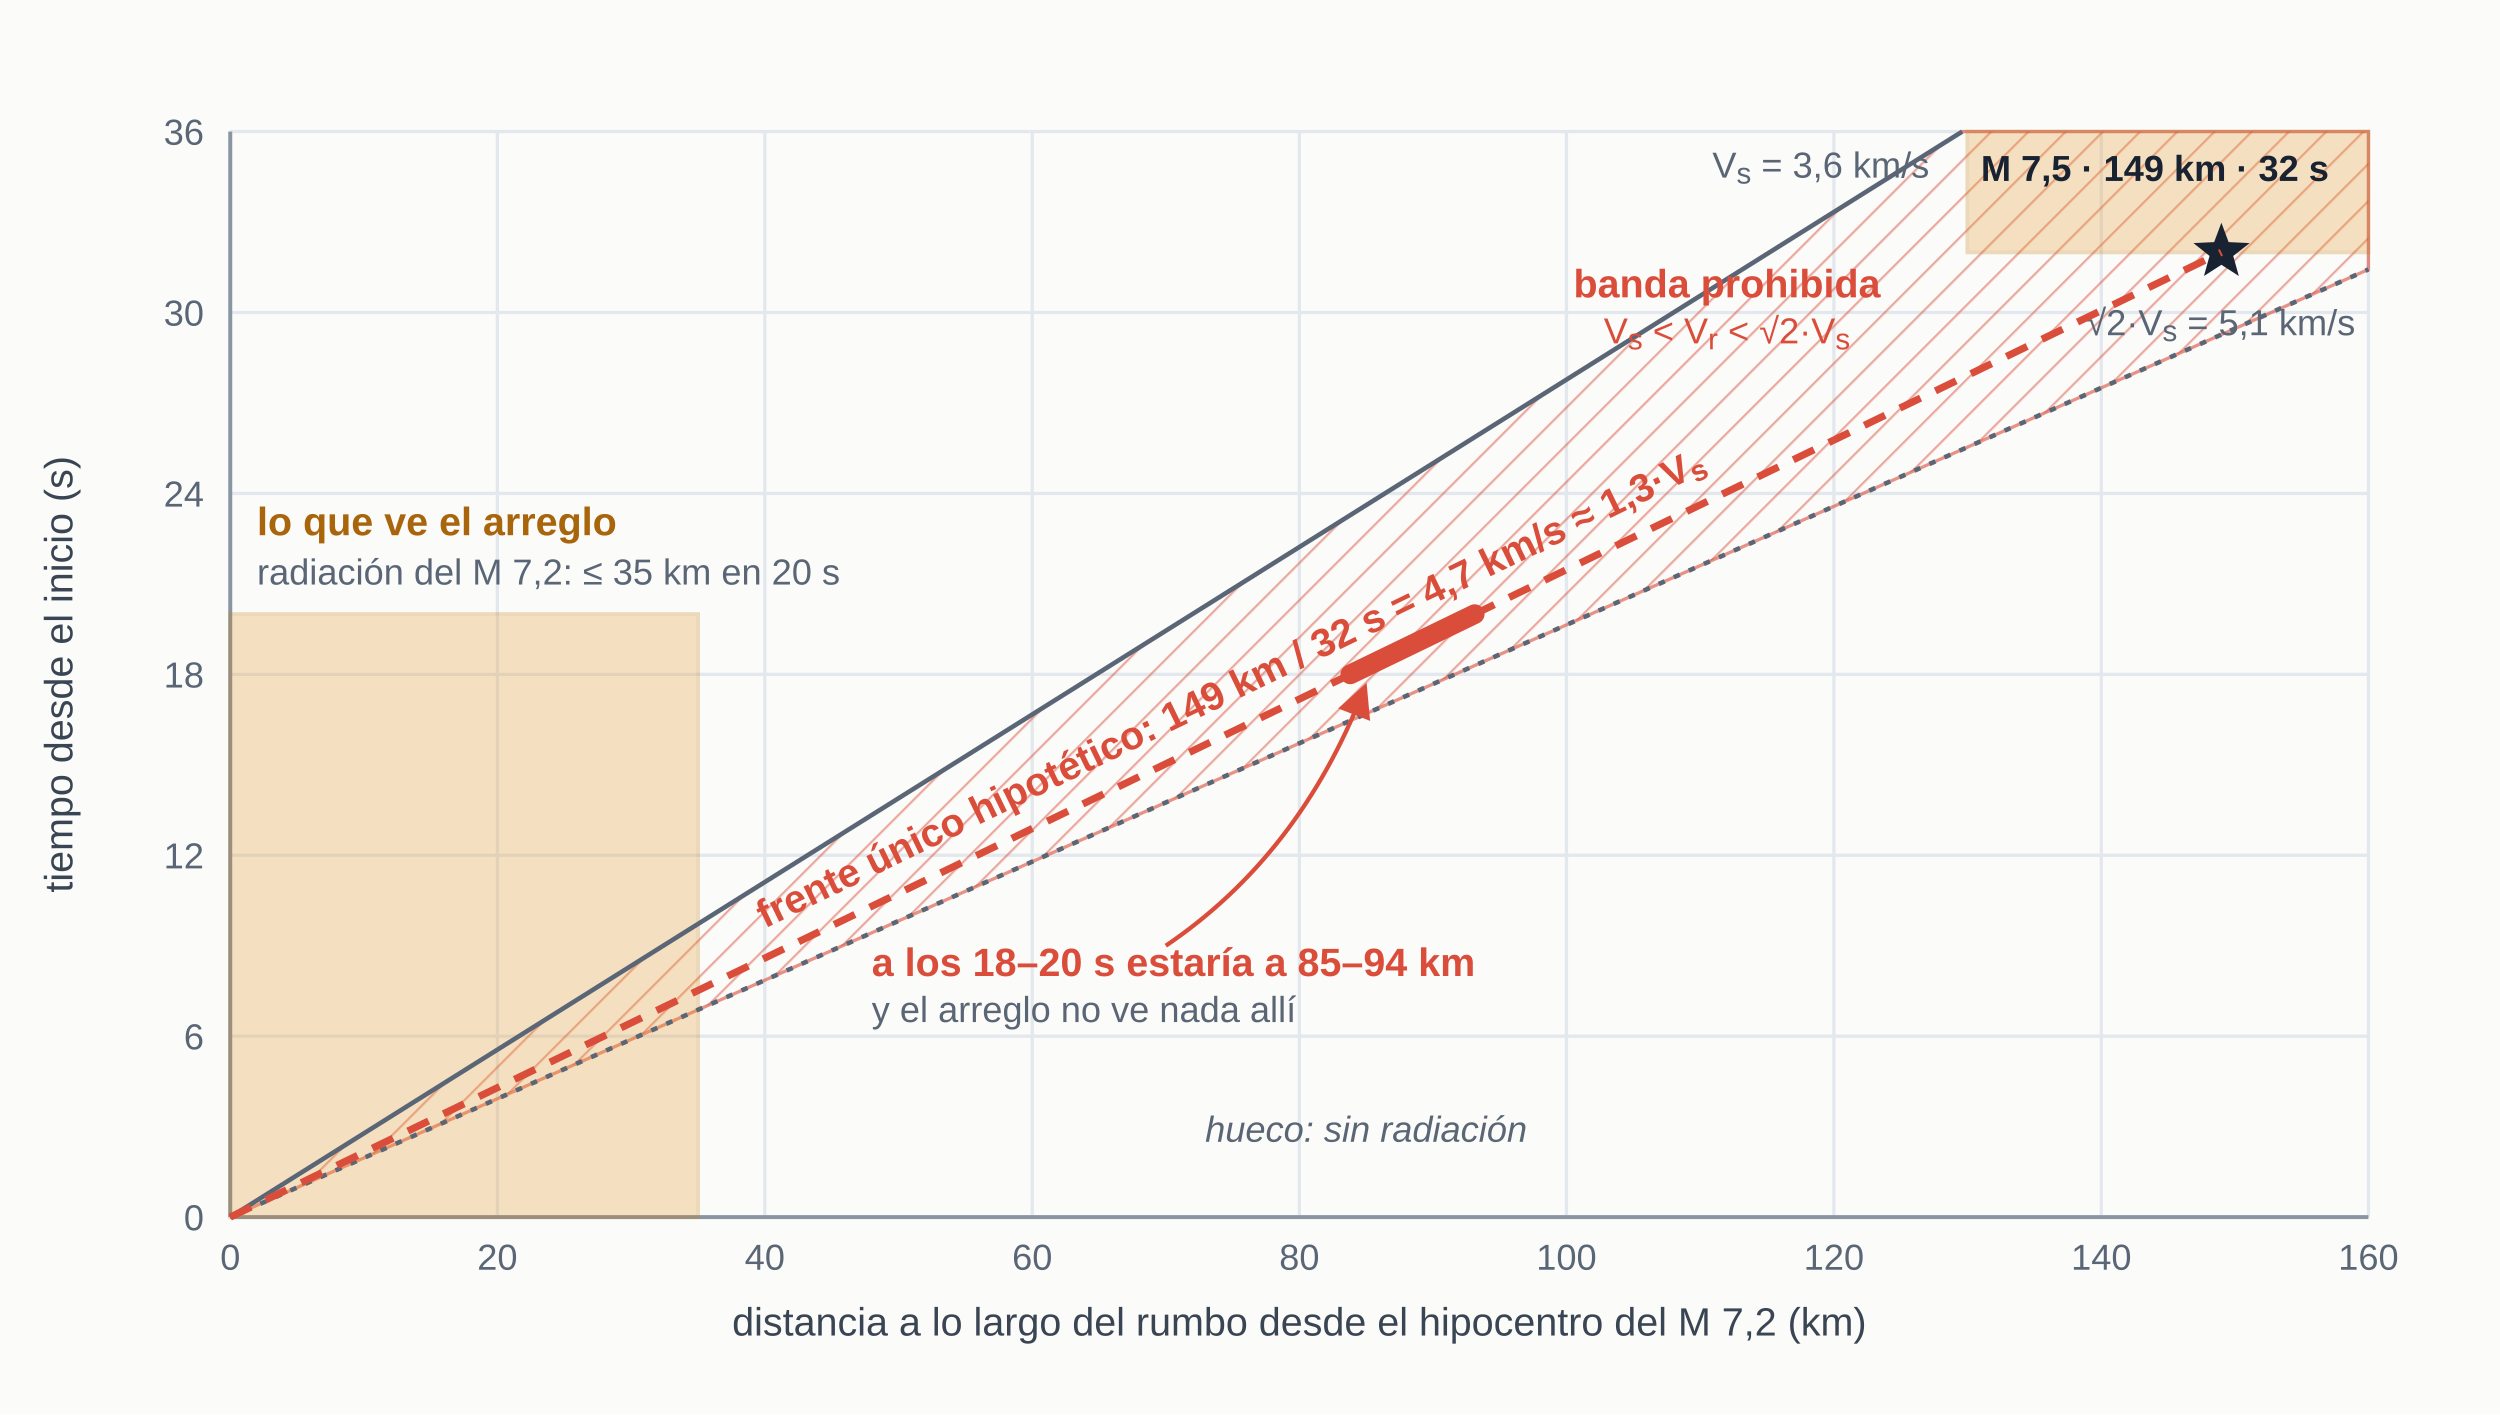
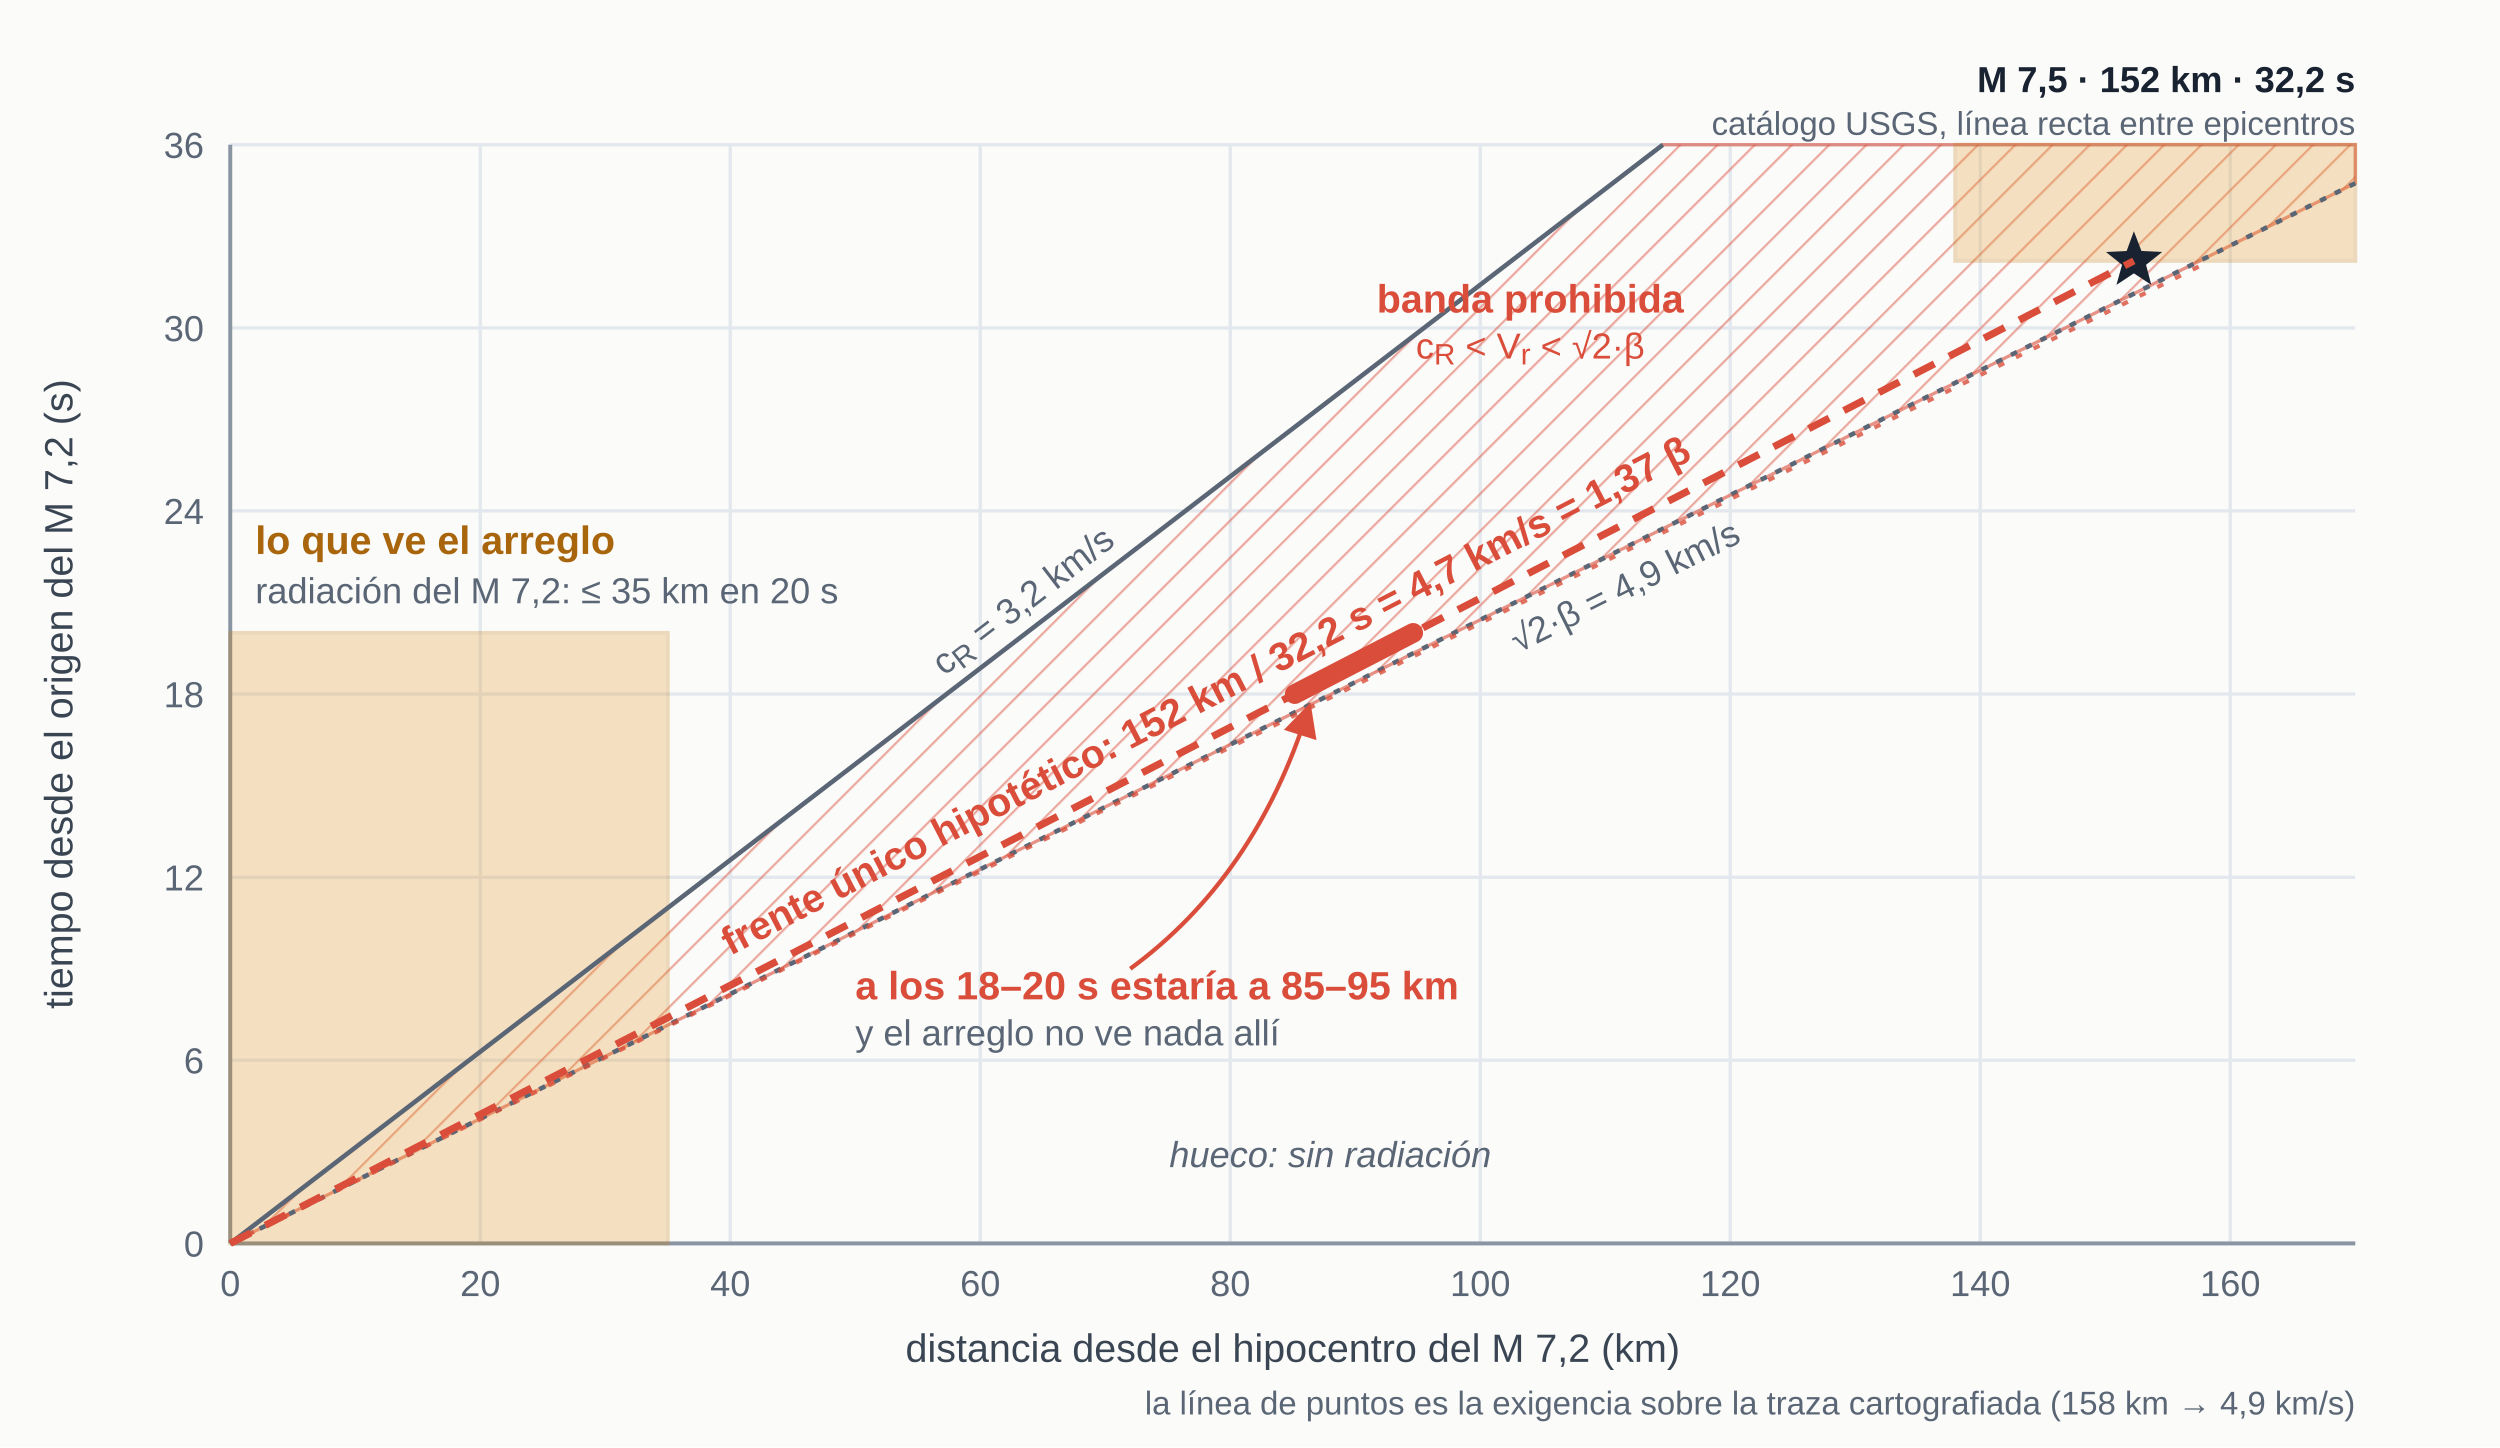
- <svg xmlns="http://www.w3.org/2000/svg" viewBox="0 0 760 430" width="760" height="430" role="img" aria-label="Diagrama distancia–tiempo: la radiación observada del M 7,2 queda dentro de 35 km en los primeros 20 s; un frente único a 4,7 km/s habría estado a 85–94 km, y esa velocidad cae en la banda prohibida entre V_s y raíz de 2 por V_s.">
+ <svg xmlns="http://www.w3.org/2000/svg" viewBox="0 0 760 440" width="760" height="440" role="img" aria-label="Diagrama distancia–tiempo: la radiación observada del M 7,2 queda dentro de 35 km en los primeros 20 s; un frente único a 4,7 km por segundo habría estado a 85–95 km, y esa velocidad cae en la banda prohibida entre la velocidad de Rayleigh y raíz de dos por la velocidad de la onda S.">
  <style>
 text{font-family:'IBM Plex Sans',Arial,Helvetica,sans-serif;font-size:12px;fill:#3a4553} .t{font-size:11px;fill:#5a6675} .b{font-weight:700;fill:#182231}
 .ax{stroke:#8a95a3;stroke-width:1.2} .gr{stroke:#e3e8ee;stroke-width:1}
</style>
-   <rect width="760" height="430" fill="#fbfbf9" />
+   <rect width="760" height="440" fill="#fbfbf9" />
  <defs>
    <pattern id="hz" width="8" height="8" patternUnits="userSpaceOnUse" patternTransform="rotate(45)">
      <line x1="0" y1="0" x2="0" y2="8" stroke="#d94d3a" stroke-width="1.4" opacity=".45" />
    </pattern>
    <marker id="ar" markerWidth="8" markerHeight="8" refX="6" refY="4" orient="auto">
      <path d="M0,0 L8,4 L0,8 z" fill="#d94d3a" />
    </marker>
  </defs>
-   <line class="gr" x1="70.0" y1="40" x2="70.0" y2="370" />
-   <text class="t" x="70.0" y="386" text-anchor="middle">0</text>
-   <line class="gr" x1="151.2" y1="40" x2="151.2" y2="370" />
-   <text class="t" x="151.2" y="386" text-anchor="middle">20</text>
-   <line class="gr" x1="232.5" y1="40" x2="232.5" y2="370" />
-   <text class="t" x="232.5" y="386" text-anchor="middle">40</text>
-   <line class="gr" x1="313.8" y1="40" x2="313.8" y2="370" />
-   <text class="t" x="313.8" y="386" text-anchor="middle">60</text>
-   <line class="gr" x1="395.0" y1="40" x2="395.0" y2="370" />
-   <text class="t" x="395.0" y="386" text-anchor="middle">80</text>
-   <line class="gr" x1="476.2" y1="40" x2="476.2" y2="370" />
-   <text class="t" x="476.2" y="386" text-anchor="middle">100</text>
-   <line class="gr" x1="557.5" y1="40" x2="557.5" y2="370" />
-   <text class="t" x="557.5" y="386" text-anchor="middle">120</text>
-   <line class="gr" x1="638.8" y1="40" x2="638.8" y2="370" />
-   <text class="t" x="638.8" y="386" text-anchor="middle">140</text>
-   <line class="gr" x1="720.0" y1="40" x2="720.0" y2="370" />
-   <text class="t" x="720.0" y="386" text-anchor="middle">160</text>
-   <line class="gr" x1="70" y1="370.0" x2="720" y2="370.0" />
-   <text class="t" x="62" y="374.0" text-anchor="end">0</text>
-   <line class="gr" x1="70" y1="315.0" x2="720" y2="315.0" />
-   <text class="t" x="62" y="319.0" text-anchor="end">6</text>
-   <line class="gr" x1="70" y1="260.0" x2="720" y2="260.0" />
-   <text class="t" x="62" y="264.0" text-anchor="end">12</text>
-   <line class="gr" x1="70" y1="205.0" x2="720" y2="205.0" />
-   <text class="t" x="62" y="209.0" text-anchor="end">18</text>
-   <line class="gr" x1="70" y1="150.0" x2="720" y2="150.0" />
-   <text class="t" x="62" y="154.0" text-anchor="end">24</text>
-   <line class="gr" x1="70" y1="95.0" x2="720" y2="95.0" />
-   <text class="t" x="62" y="99.0" text-anchor="end">30</text>
-   <line class="gr" x1="70" y1="40.0" x2="720" y2="40.0" />
-   <text class="t" x="62" y="44.0" text-anchor="end">36</text>
-   <path d="M70,370 L596.5,40.0 L720,40 L720.0,81.9 Z" fill="url(#hz)" />
-   <path d="M70,370 L596.5,40.0 L720,40 L720.0,81.9 Z" fill="none" stroke="#d94d3a" stroke-width="1" opacity=".6" />
-   <line class="ax" x1="70" y1="370" x2="720" y2="370" />
-   <line class="ax" x1="70" y1="370" x2="70" y2="40" />
-   <text x="395.0" y="406" text-anchor="middle">distancia a lo largo del rumbo desde el hipocentro del M 7,2 (km)</text>
-   <text transform="translate(22,205.0) rotate(-90)" text-anchor="middle">tiempo desde el inicio (s)</text>
-   <rect x="70.0" y="186.7" width="142.2" height="183.3" fill="#e39a2b" opacity=".28" stroke="#c77f16" stroke-width="1.2" />
-   <text class="b" x="78.125" y="162.7" style="fill:#a8650c">lo que ve el arreglo</text>
-   <text class="t" x="78.125" y="177.7">radiación del M 7,2: ≤ 35 km en 20 s</text>
-   <rect x="598.1" y="40" width="121.9" height="36.7" fill="#e39a2b" opacity=".28" stroke="#c77f16" stroke-width="1.2" />
-   <polygon points="675.3,67.7 677.5,73.6 683.9,73.9 678.9,77.8 680.6,83.9 675.3,80.5 670.0,83.9 671.7,77.8 666.8,73.9 673.1,73.6" fill="#182231" />
-   <text class="b" x="602.2" y="55" style="font-size:11px">M 7,5 · 149 km · 32 s</text>
-   <line x1="70" y1="370" x2="596.5" y2="40.0" stroke="#5a6675" stroke-width="1.4" />
-   <text class="t" x="586.5" y="54.0" text-anchor="end">V<tspan baseline-shift="sub" font-size="9">s</tspan> = 3,6 km/s</text>
-   <line x1="70" y1="370" x2="720.0" y2="81.9" stroke="#5a6675" stroke-width="1.4" stroke-dasharray="2 3" />
-   <text class="t" x="716.0" y="101.9" text-anchor="end">√2·V<tspan baseline-shift="sub" font-size="9">s</tspan> = 5,1 km/s</text>
-   <line x1="70" y1="370" x2="675.3" y2="76.7" stroke="#d94d3a" stroke-width="2.2" stroke-dasharray="7 5" />
-   <text class="b" x="232.5" y="282.3" style="fill:#d94d3a" transform="rotate(-25.9 232.5 282.3)">frente único hipotético: 149 km / 32 s = 4,7 km/s ≈ 1,3·V<tspan baseline-shift="sub" font-size="9">s</tspan>
-   </text>
-   <text class="b" x="525.0" y="90.4" style="fill:#d94d3a" text-anchor="middle">banda prohibida</text>
-   <text class="t" x="525.0" y="104.4" text-anchor="middle" style="fill:#d94d3a">V<tspan baseline-shift="sub" font-size="9">s</tspan> &lt; V<tspan baseline-shift="sub" font-size="9">r</tspan> &lt; √2·V<tspan baseline-shift="sub" font-size="9">s</tspan>
-   </text>
-   <line x1="410.5" y1="205.0" x2="448.3" y2="186.7" stroke="#d94d3a" stroke-width="6" stroke-linecap="round" />
-   <path d="M354.4,287.5 Q395.0,260.0 414.5,210.0" fill="none" stroke="#d94d3a" stroke-width="1.3" marker-end="url(#ar)" />
-   <text class="b" x="265.0" y="296.7" style="fill:#d94d3a">a los 18–20 s estaría a 85–94 km</text>
-   <text class="t" x="265.0" y="310.7">y el arreglo no ve nada allí</text>
-   <text class="t" x="415.3" y="347.1" text-anchor="middle" style="font-style:italic">hueco: sin radiación</text>
+   <line class="gr" x1="70.0" y1="44" x2="70.0" y2="378" />
+   <text class="t" x="70.0" y="394" text-anchor="middle">0</text>
+   <line class="gr" x1="146.0" y1="44" x2="146.0" y2="378" />
+   <text class="t" x="146.0" y="394" text-anchor="middle">20</text>
+   <line class="gr" x1="222.0" y1="44" x2="222.0" y2="378" />
+   <text class="t" x="222.0" y="394" text-anchor="middle">40</text>
+   <line class="gr" x1="298.0" y1="44" x2="298.0" y2="378" />
+   <text class="t" x="298.0" y="394" text-anchor="middle">60</text>
+   <line class="gr" x1="374.0" y1="44" x2="374.0" y2="378" />
+   <text class="t" x="374.0" y="394" text-anchor="middle">80</text>
+   <line class="gr" x1="450.0" y1="44" x2="450.0" y2="378" />
+   <text class="t" x="450.0" y="394" text-anchor="middle">100</text>
+   <line class="gr" x1="526.0" y1="44" x2="526.0" y2="378" />
+   <text class="t" x="526.0" y="394" text-anchor="middle">120</text>
+   <line class="gr" x1="602.0" y1="44" x2="602.0" y2="378" />
+   <text class="t" x="602.0" y="394" text-anchor="middle">140</text>
+   <line class="gr" x1="678.0" y1="44" x2="678.0" y2="378" />
+   <text class="t" x="678.0" y="394" text-anchor="middle">160</text>
+   <line class="gr" x1="70" y1="378.0" x2="716" y2="378.0" />
+   <text class="t" x="62" y="382.0" text-anchor="end">0</text>
+   <line class="gr" x1="70" y1="322.3" x2="716" y2="322.3" />
+   <text class="t" x="62" y="326.3" text-anchor="end">6</text>
+   <line class="gr" x1="70" y1="266.7" x2="716" y2="266.7" />
+   <text class="t" x="62" y="270.7" text-anchor="end">12</text>
+   <line class="gr" x1="70" y1="211.0" x2="716" y2="211.0" />
+   <text class="t" x="62" y="215.0" text-anchor="end">18</text>
+   <line class="gr" x1="70" y1="155.3" x2="716" y2="155.3" />
+   <text class="t" x="62" y="159.3" text-anchor="end">24</text>
+   <line class="gr" x1="70" y1="99.7" x2="716" y2="99.7" />
+   <text class="t" x="62" y="103.7" text-anchor="end">30</text>
+   <line class="gr" x1="70" y1="44.0" x2="716" y2="44.0" />
+   <text class="t" x="62" y="48.0" text-anchor="end">36</text>
+   <path d="M70,378 L505.5,44.0 L716,44 L716.0,55.7 Z" fill="url(#hz)" />
+   <path d="M70,378 L505.5,44.0 L716,44 L716.0,55.7 Z" fill="none" stroke="#d94d3a" stroke-width="1" opacity=".6" />
+   <line class="ax" x1="70" y1="378" x2="716" y2="378" />
+   <line class="ax" x1="70" y1="378" x2="70" y2="44" />
+   <text x="393.0" y="414" text-anchor="middle">distancia desde el hipocentro del M 7,2 (km)</text>
+   <text transform="translate(22,211.0) rotate(-90)" text-anchor="middle">tiempo desde el origen del M 7,2 (s)</text>
+   <rect x="70.0" y="192.4" width="133.0" height="185.6" fill="#e39a2b" opacity=".28" stroke="#c77f16" stroke-width="1.2" />
+   <text class="b" x="77.6" y="168.4" style="fill:#a8650c">lo que ve el arreglo</text>
+   <text class="t" x="77.6" y="183.4">radiación del M 7,2: ≤ 35 km en 20 s</text>
+   <rect x="594.4" y="44" width="121.6" height="35.3" fill="#e39a2b" opacity=".28" stroke="#c77f16" stroke-width="1.2" />
+   <polygon points="648.7,70.3 651.0,76.3 657.3,76.6 652.4,80.5 654.0,86.6 648.7,83.1 643.4,86.6 645.1,80.5 640.2,76.6 646.5,76.3" fill="#182231" />
+   <text class="b" x="716.0" y="28" text-anchor="end" style="font-size:11px">M 7,5 · 152 km · 32,2 s</text>
+   <text class="t" x="716.0" y="41" text-anchor="end" style="font-size:10px">catálogo USGS, línea recta entre epicentros</text>
+   <line x1="70" y1="378" x2="505.5" y2="44.0" stroke="#5a6675" stroke-width="1.4" />
+   <text class="t" x="313.2" y="185.5" text-anchor="middle" transform="rotate(-37.5 313.2 185.5)">c<tspan baseline-shift="sub" font-size="9">R</tspan> = 3,2 km/s</text>
+   <line x1="70" y1="378" x2="716.0" y2="55.7" stroke="#5a6675" stroke-width="1.4" stroke-dasharray="2 3" />
+   <text class="t" x="495.6" y="181.6" text-anchor="middle" transform="rotate(-26.5 495.6 181.6)">√2·β = 4,9 km/s</text>
+   <line x1="70" y1="378" x2="671.9" y2="79.3" stroke="#d94d3a" stroke-width="1.3" stroke-dasharray="2 4" opacity=".8" />
+   <line x1="70" y1="378" x2="648.7" y2="79.3" stroke="#d94d3a" stroke-width="2.2" stroke-dasharray="7 5" />
+   <text class="b" x="222.0" y="290.6" style="fill:#d94d3a" transform="rotate(-27.3 222.0 290.6)">frente único hipotético: 152 km / 32,2 s = 4,7 km/s = 1,37 β</text>
+   <text class="b" x="465.2" y="95.0" style="fill:#d94d3a" text-anchor="middle">banda prohibida</text>
+   <text class="t" x="465.2" y="109.0" text-anchor="middle" style="fill:#d94d3a">c<tspan baseline-shift="sub" font-size="9">R</tspan> &lt; V<tspan baseline-shift="sub" font-size="9">r</tspan> &lt; √2·β</text>
+   <line x1="393.6" y1="211.0" x2="429.6" y2="192.4" stroke="#d94d3a" stroke-width="6" stroke-linecap="round" />
+   <path d="M343.6,294.5 Q381.6,266.7 397.6,216.0" fill="none" stroke="#d94d3a" stroke-width="1.3" marker-end="url(#ar)" />
+   <text class="b" x="260.0" y="303.8" style="fill:#d94d3a">a los 18–20 s estaría a 85–95 km</text>
+   <text class="t" x="260.0" y="317.8">y el arreglo no ve nada allí</text>
+   <text class="t" x="404.4" y="354.8" text-anchor="middle" style="font-style:italic">hueco: sin radiación</text>
+   <text class="t" x="716" y="430" text-anchor="end" style="font-size:10px">la línea de puntos es la exigencia sobre la traza cartografiada (158 km → 4,9 km/s)</text>
</svg>
